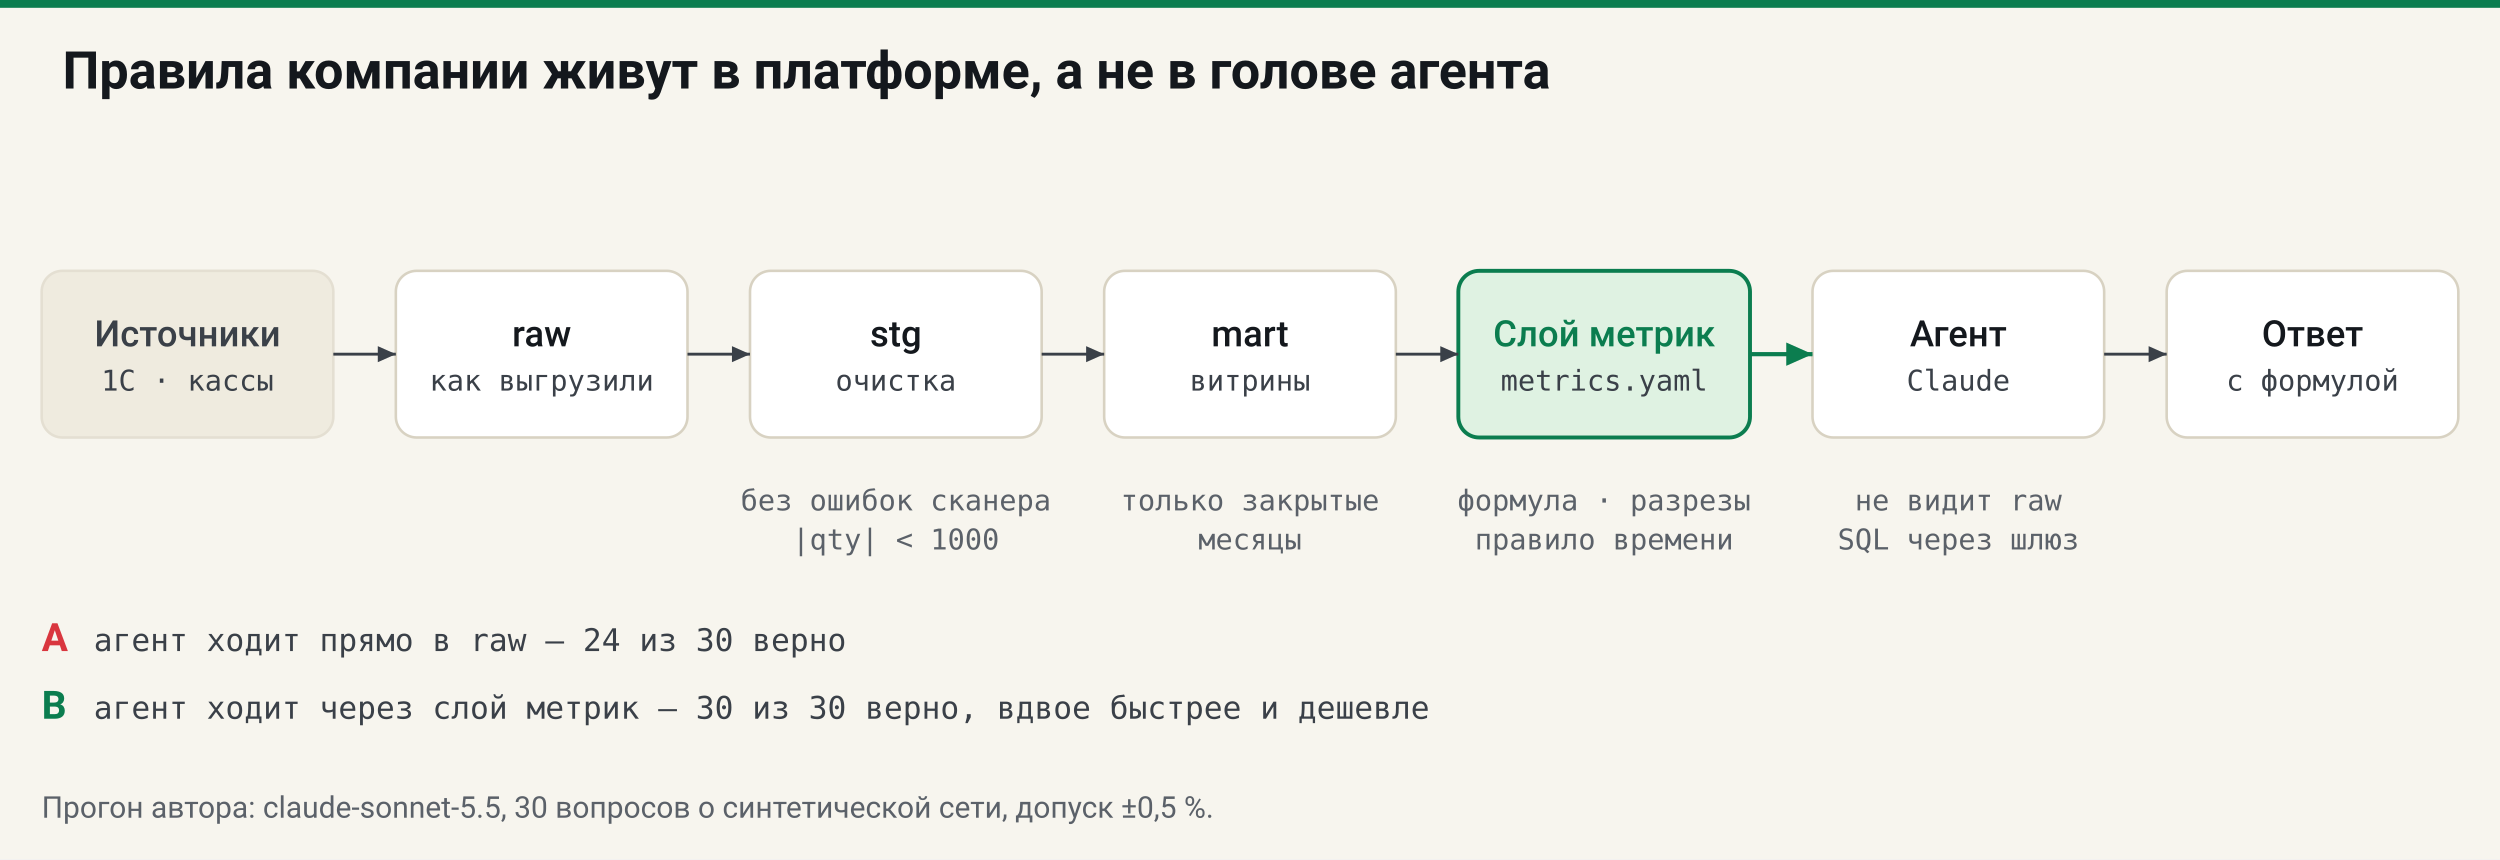
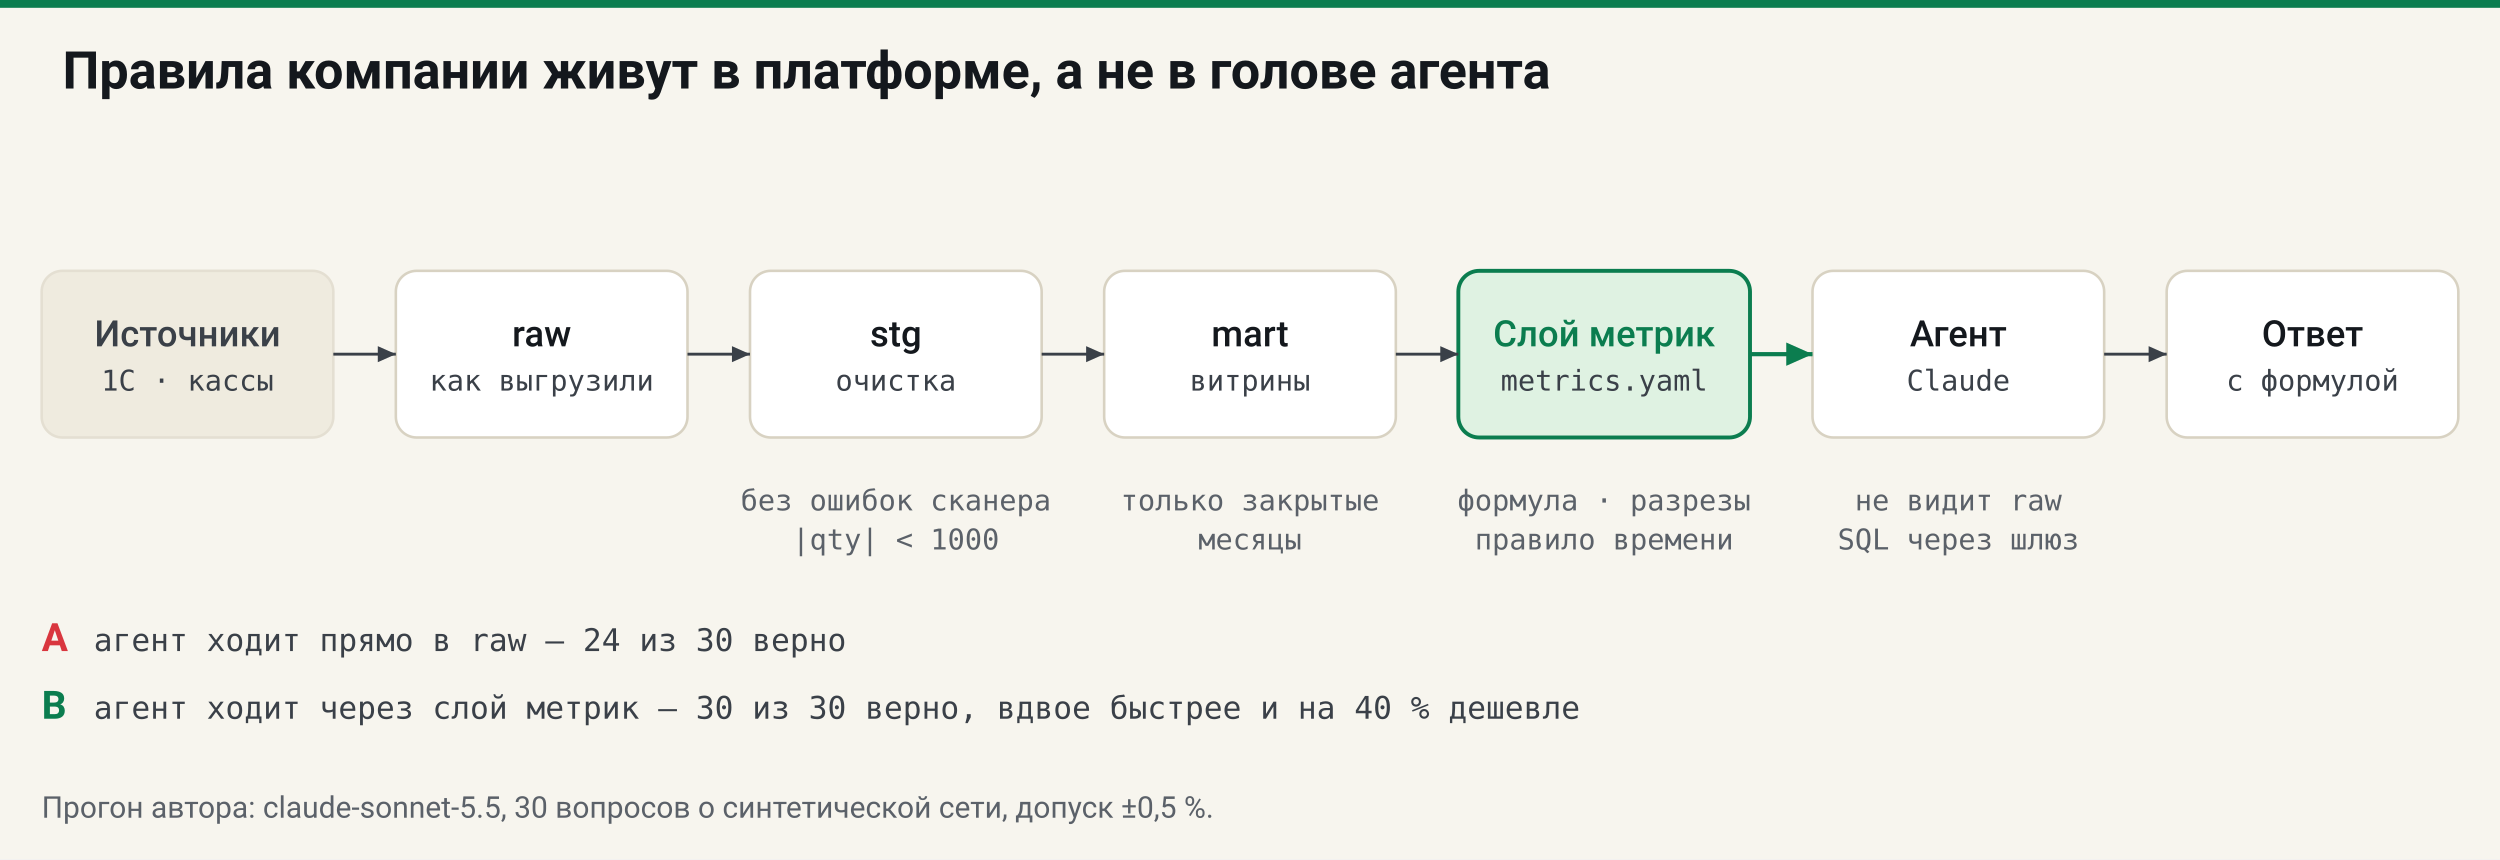
<svg xmlns="http://www.w3.org/2000/svg" viewBox="0 0 960 330" width="960" height="330" role="img" aria-label="Правила компании живут в платформе, а не в голове агента">
  <defs>
    <marker id="h" viewBox="0 0 10 10" refX="9" refY="5" markerWidth="7" markerHeight="7" orient="auto-start-reverse">
      <path d="M0,1 L9,5 L0,9 z" fill="#3a4048" />
    </marker>
    <marker id="ha" viewBox="0 0 10 10" refX="9" refY="5" markerWidth="7" markerHeight="7" orient="auto-start-reverse">
      <path d="M0,1 L9,5 L0,9 z" fill="#0b7d4f" />
    </marker>
  </defs>
  <rect width="960" height="330" fill="#f7f5ee" />
  <rect x="0" y="0" width="960" height="3" fill="#0b7d4f" />
  <text x="24" y="34" font-family="Onest, 'Onest Variable', system-ui, -apple-system, 'Segoe UI', Roboto, sans-serif" font-size="20" font-weight="700" fill="#14181d">Правила компании живут в платформе, а не в голове агента</text>
  <rect x="16" y="104" width="112" height="64" rx="8" fill="#efebdf" stroke="#e4dfd2" stroke-width="1" />
  <rect x="152" y="104" width="112" height="64" rx="8" fill="#ffffff" stroke="#d8d2c2" stroke-width="1" />
  <rect x="288" y="104" width="112" height="64" rx="8" fill="#ffffff" stroke="#d8d2c2" stroke-width="1" />
  <rect x="424" y="104" width="112" height="64" rx="8" fill="#ffffff" stroke="#d8d2c2" stroke-width="1" />
  <rect x="560" y="104" width="112" height="64" rx="8" fill="rgba(47,216,138,0.12)" stroke="#0b7d4f" stroke-width="1.5" />
  <rect x="696" y="104" width="112" height="64" rx="8" fill="#ffffff" stroke="#d8d2c2" stroke-width="1" />
  <rect x="832" y="104" width="112" height="64" rx="8" fill="#ffffff" stroke="#d8d2c2" stroke-width="1" />
  <polyline points="128,136 152,136" fill="none" stroke="#3a4048" stroke-width="1.1" stroke-linejoin="round" marker-end="url(#h)" />
  <polyline points="264,136 288,136" fill="none" stroke="#3a4048" stroke-width="1.1" stroke-linejoin="round" marker-end="url(#h)" />
  <polyline points="400,136 424,136" fill="none" stroke="#3a4048" stroke-width="1.1" stroke-linejoin="round" marker-end="url(#h)" />
  <polyline points="536,136 560,136" fill="none" stroke="#3a4048" stroke-width="1.1" stroke-linejoin="round" marker-end="url(#h)" />
  <polyline points="672,136 696,136" fill="none" stroke="#0b7d4f" stroke-width="1.6" stroke-linejoin="round" marker-end="url(#ha)" />
  <polyline points="808,136 832,136" fill="none" stroke="#3a4048" stroke-width="1.1" stroke-linejoin="round" marker-end="url(#h)" />
  <text x="72" y="133" font-family="Onest, 'Onest Variable', system-ui, -apple-system, 'Segoe UI', Roboto, sans-serif" font-size="14" font-weight="500" fill="#3a4048" text-anchor="middle">Источники</text>
  <text x="72" y="150" font-family="'JetBrains Mono', ui-monospace, 'SF Mono', Menlo, Consolas, monospace" font-size="11" font-weight="400" fill="#3a4048" text-anchor="middle">1С · кассы</text>
  <text x="208" y="133" font-family="Onest, 'Onest Variable', system-ui, -apple-system, 'Segoe UI', Roboto, sans-serif" font-size="14" font-weight="500" fill="#14181d" text-anchor="middle">raw</text>
  <text x="208" y="150" font-family="'JetBrains Mono', ui-monospace, 'SF Mono', Menlo, Consolas, monospace" font-size="11" font-weight="400" fill="#3a4048" text-anchor="middle">как выгрузили</text>
  <text x="344" y="133" font-family="Onest, 'Onest Variable', system-ui, -apple-system, 'Segoe UI', Roboto, sans-serif" font-size="14" font-weight="500" fill="#14181d" text-anchor="middle">stg</text>
  <text x="344" y="150" font-family="'JetBrains Mono', ui-monospace, 'SF Mono', Menlo, Consolas, monospace" font-size="11" font-weight="400" fill="#3a4048" text-anchor="middle">очистка</text>
  <text x="480" y="133" font-family="Onest, 'Onest Variable', system-ui, -apple-system, 'Segoe UI', Roboto, sans-serif" font-size="14" font-weight="500" fill="#14181d" text-anchor="middle">mart</text>
  <text x="480" y="150" font-family="'JetBrains Mono', ui-monospace, 'SF Mono', Menlo, Consolas, monospace" font-size="11" font-weight="400" fill="#3a4048" text-anchor="middle">витрины</text>
  <text x="616" y="133" font-family="Onest, 'Onest Variable', system-ui, -apple-system, 'Segoe UI', Roboto, sans-serif" font-size="14" font-weight="500" fill="#0b7d4f" text-anchor="middle">Слой метрик</text>
  <text x="616" y="150" font-family="'JetBrains Mono', ui-monospace, 'SF Mono', Menlo, Consolas, monospace" font-size="11" font-weight="400" fill="#3a4048" text-anchor="middle">metrics.yaml</text>
  <text x="752" y="133" font-family="Onest, 'Onest Variable', system-ui, -apple-system, 'Segoe UI', Roboto, sans-serif" font-size="14" font-weight="500" fill="#14181d" text-anchor="middle">Агент</text>
  <text x="752" y="150" font-family="'JetBrains Mono', ui-monospace, 'SF Mono', Menlo, Consolas, monospace" font-size="11" font-weight="400" fill="#3a4048" text-anchor="middle">Claude</text>
  <text x="888" y="133" font-family="Onest, 'Onest Variable', system-ui, -apple-system, 'Segoe UI', Roboto, sans-serif" font-size="14" font-weight="500" fill="#14181d" text-anchor="middle">Ответ</text>
  <text x="888" y="150" font-family="'JetBrains Mono', ui-monospace, 'SF Mono', Menlo, Consolas, monospace" font-size="11" font-weight="400" fill="#3a4048" text-anchor="middle">с формулой</text>
  <text x="344" y="196" font-family="'JetBrains Mono', ui-monospace, 'SF Mono', Menlo, Consolas, monospace" font-size="11" font-weight="400" fill="#5b6169" text-anchor="middle">без ошибок сканера</text>
  <text x="344" y="211" font-family="'JetBrains Mono', ui-monospace, 'SF Mono', Menlo, Consolas, monospace" font-size="11" font-weight="400" fill="#5b6169" text-anchor="middle">|qty| &lt; 1000</text>
  <text x="480" y="196" font-family="'JetBrains Mono', ui-monospace, 'SF Mono', Menlo, Consolas, monospace" font-size="11" font-weight="400" fill="#5b6169" text-anchor="middle">только закрытые</text>
  <text x="480" y="211" font-family="'JetBrains Mono', ui-monospace, 'SF Mono', Menlo, Consolas, monospace" font-size="11" font-weight="400" fill="#5b6169" text-anchor="middle">месяцы</text>
  <text x="616" y="196" font-family="'JetBrains Mono', ui-monospace, 'SF Mono', Menlo, Consolas, monospace" font-size="11" font-weight="400" fill="#5b6169" text-anchor="middle">формула · разрезы</text>
  <text x="616" y="211" font-family="'JetBrains Mono', ui-monospace, 'SF Mono', Menlo, Consolas, monospace" font-size="11" font-weight="400" fill="#5b6169" text-anchor="middle">правило времени</text>
  <text x="752" y="196" font-family="'JetBrains Mono', ui-monospace, 'SF Mono', Menlo, Consolas, monospace" font-size="11" font-weight="400" fill="#5b6169" text-anchor="middle">не видит raw</text>
  <text x="752" y="211" font-family="'JetBrains Mono', ui-monospace, 'SF Mono', Menlo, Consolas, monospace" font-size="11" font-weight="400" fill="#5b6169" text-anchor="middle">SQL через шлюз</text>
  <text x="16" y="250" font-family="Onest, 'Onest Variable', system-ui, -apple-system, 'Segoe UI', Roboto, sans-serif" font-size="15" font-weight="700" fill="#d9363e" text-anchor="start">A</text>
  <text x="36" y="250" font-family="'JetBrains Mono', ui-monospace, 'SF Mono', Menlo, Consolas, monospace" font-size="12" font-weight="400" fill="#3a4048" text-anchor="start">агент ходит прямо в raw — 24 из 30 верно</text>
  <text x="16" y="276" font-family="Onest, 'Onest Variable', system-ui, -apple-system, 'Segoe UI', Roboto, sans-serif" font-size="15" font-weight="700" fill="#0b7d4f" text-anchor="start">B</text>
-   <text x="36" y="276" font-family="'JetBrains Mono', ui-monospace, 'SF Mono', Menlo, Consolas, monospace" font-size="12" font-weight="400" fill="#3a4048" text-anchor="start">агент ходит через слой метрик — 30 из 30 верно, вдвое быстрее и дешевле</text>
+   <text x="36" y="276" font-family="'JetBrains Mono', ui-monospace, 'SF Mono', Menlo, Consolas, monospace" font-size="12" font-weight="400" fill="#3a4048" text-anchor="start">агент ходит через слой метрик — 30 из 30 верно, вдвое быстрее и на 40 % дешевле</text>
  <text x="16" y="314" font-family="Onest, 'Onest Variable', system-ui, -apple-system, 'Segoe UI', Roboto, sans-serif" font-size="11.5" font-weight="400" fill="#5b6169" text-anchor="start">Прогон автора: claude-sonnet-5.5, 30 вопросов о синтетической сети, допуск ±0,5 %.</text>
</svg>
